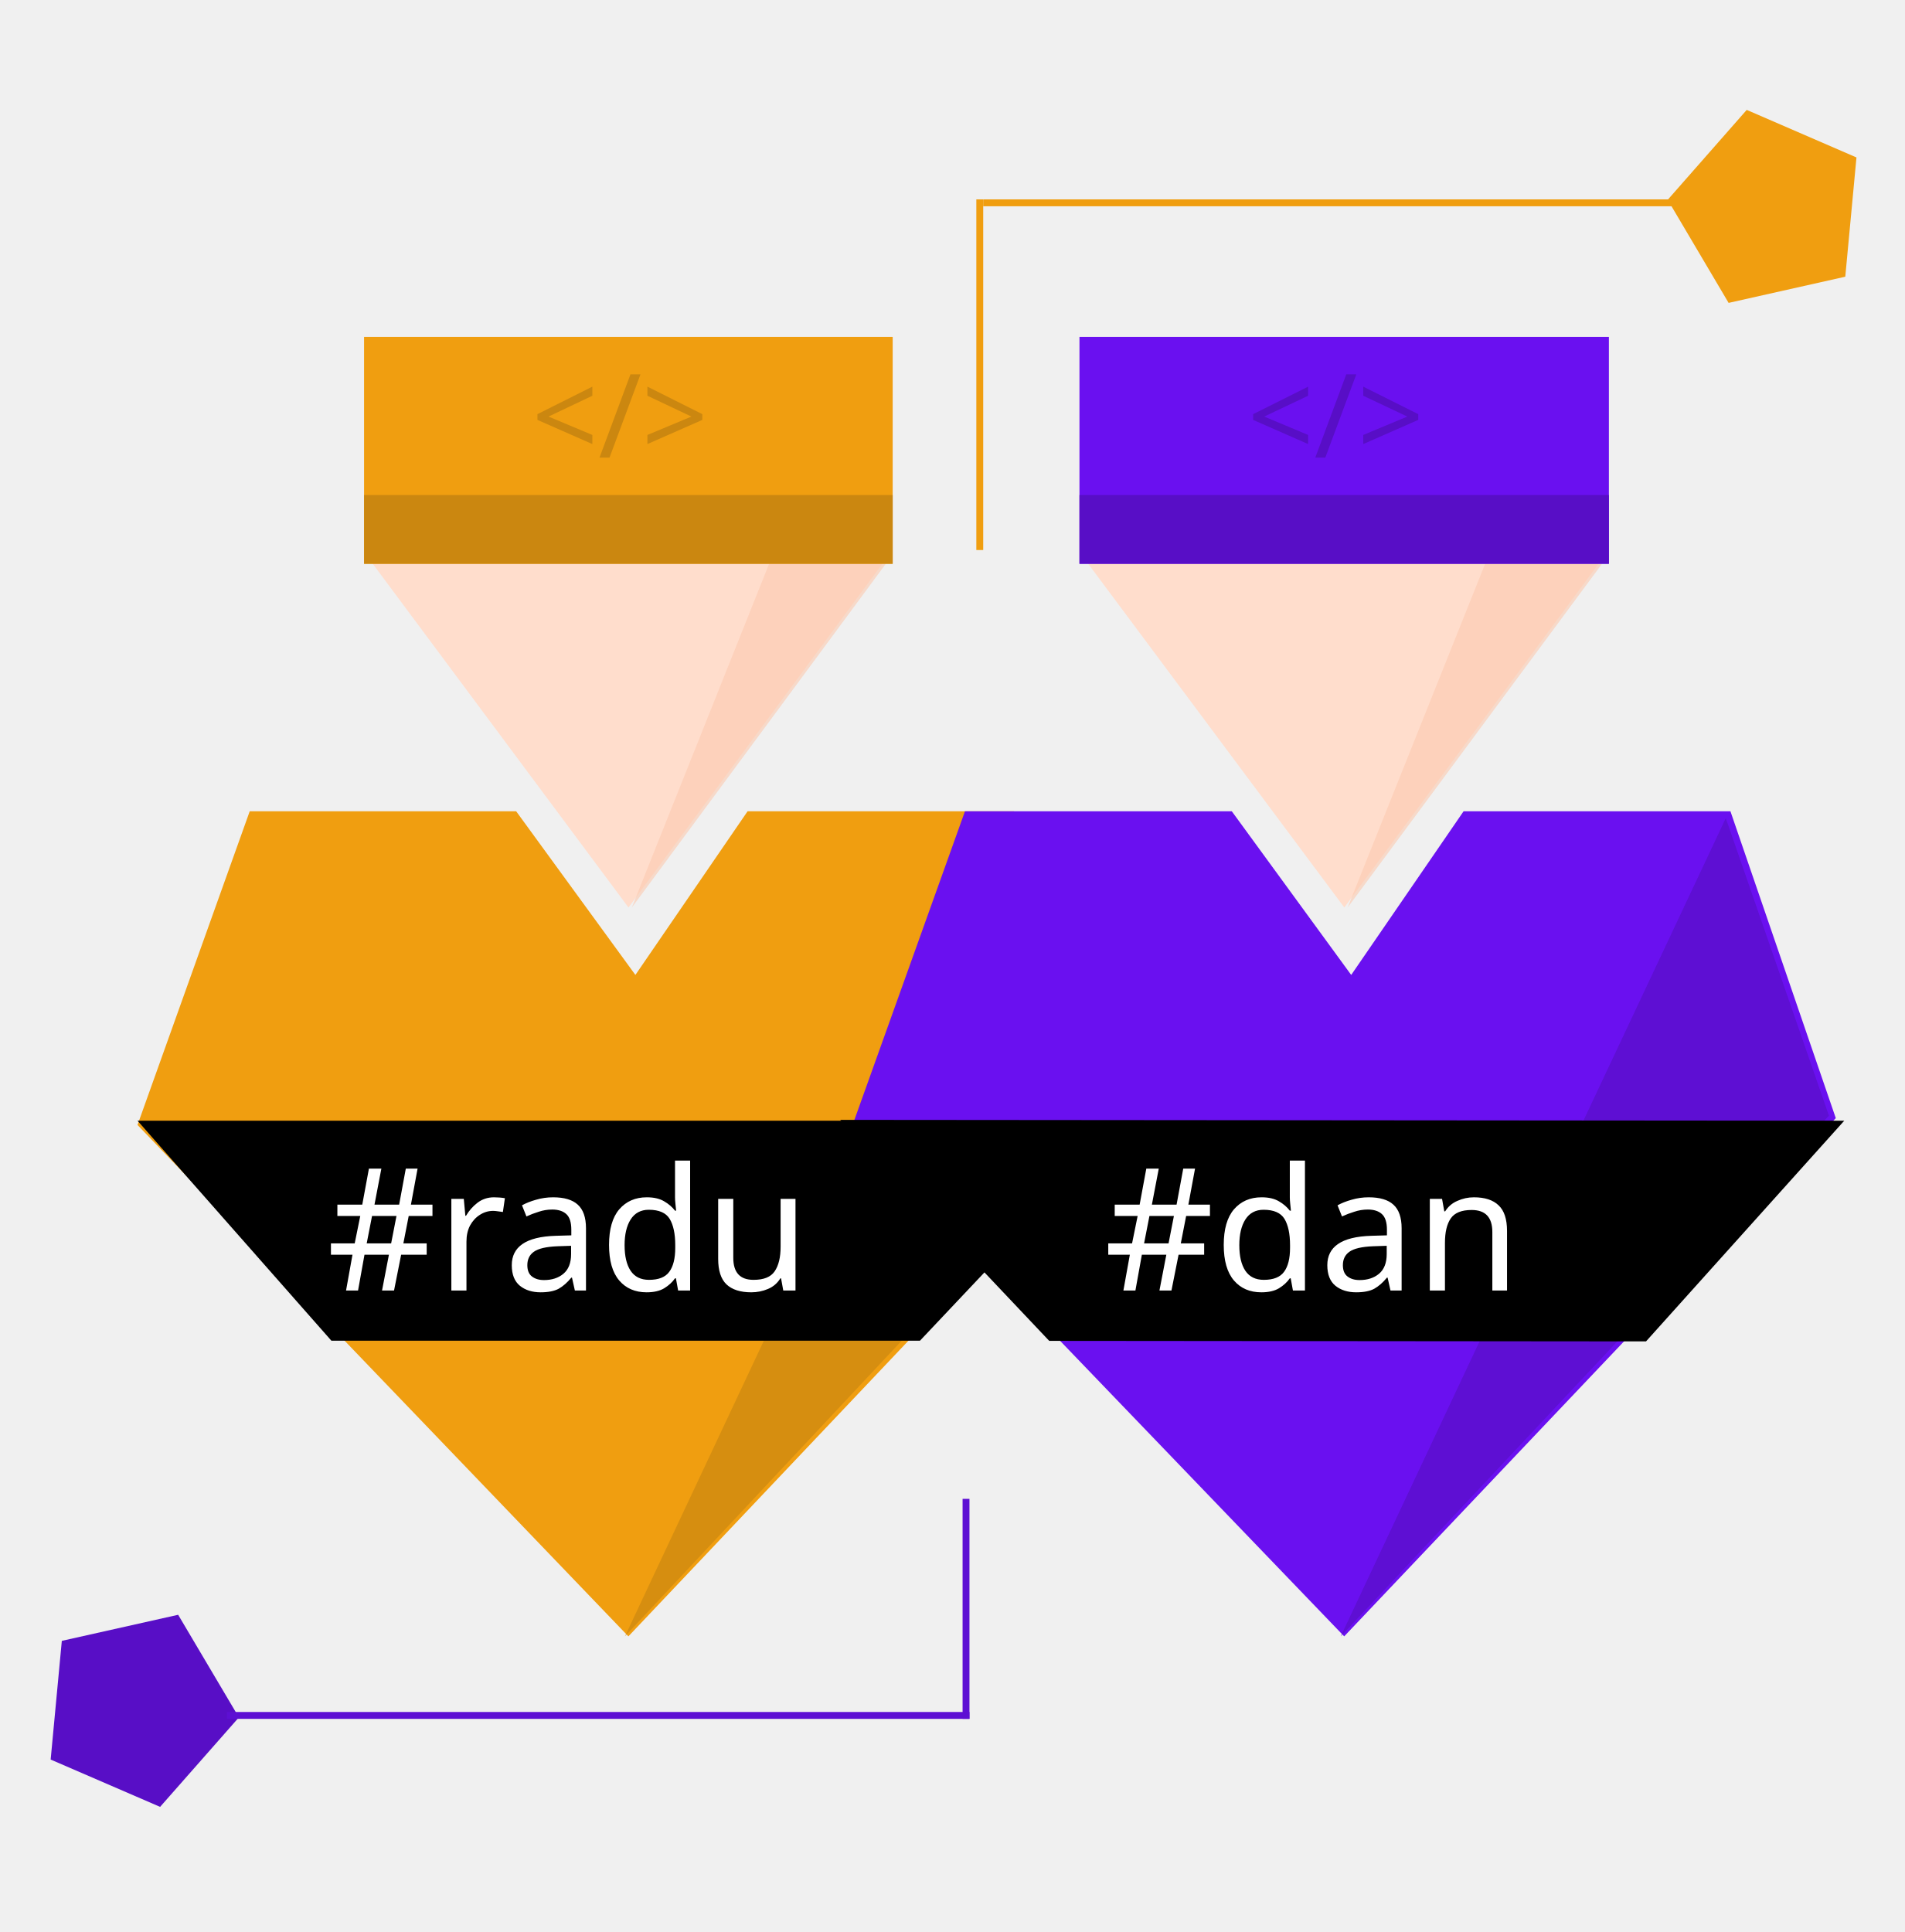
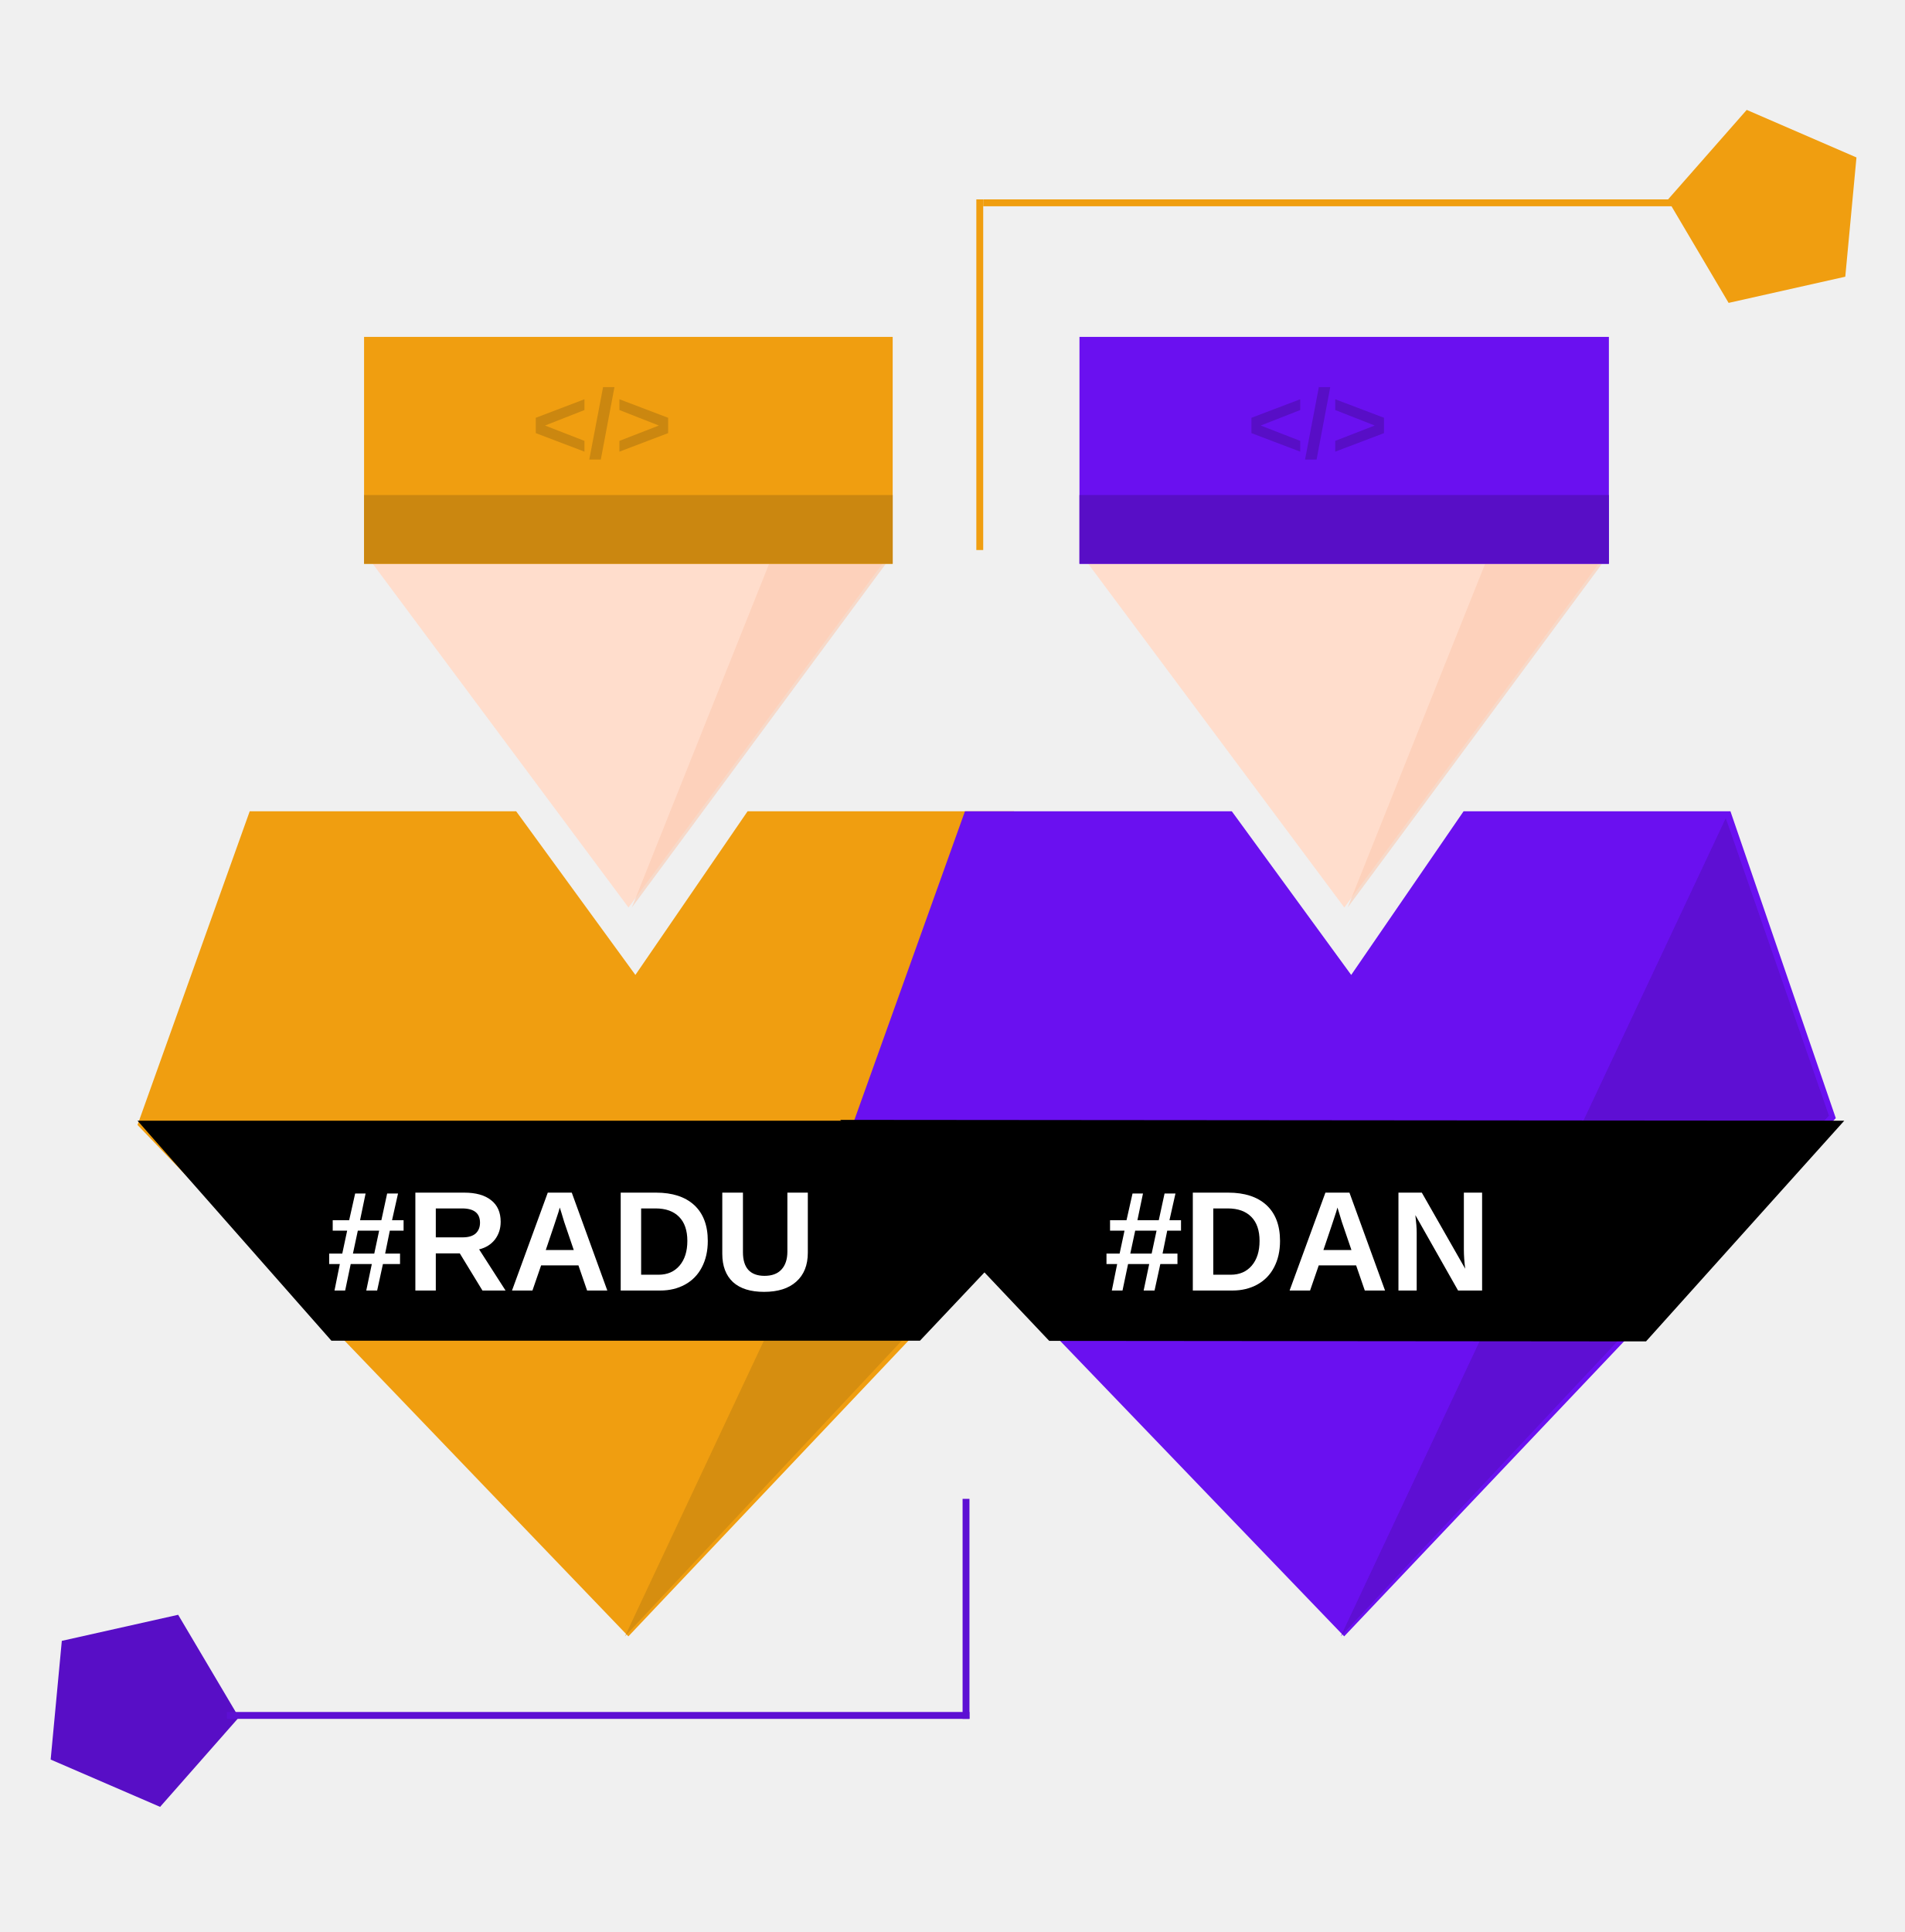
<svg xmlns="http://www.w3.org/2000/svg" id="radu" width="277" height="281" viewBox="0 0 277 281">
  <defs>
    <style>
      .cls-1, .cls-16 {
        fill: #f09e10;
      }

      .cls-1, .cls-10, .cls-14, .cls-2, .cls-3, .cls-4, .cls-5, .cls-6, .cls-9 {
        fill-rule: evenodd;
      }

      .cls-2, .cls-5, .cls-8 {
        fill: #cb8710;
      }

      .cls-10, .cls-2 {
        opacity: 0.7;
      }

      .cls-3 {
        fill: #fdc;
      }

      .cls-4 {
        fill: #fcc9af;
        opacity: 0.6;
      }

      .cls-13, .cls-7, .cls-8 {
-         font-size: 12px;
-         font-family: Pixel;
+         font-size: 10px;
+         font-family: Arial;
+         font-weight: bold;
      }

      .cls-7 {
        fill: #fff;
      }

      .cls-11, .cls-9 {
        fill: #6a10f0;
      }

      .cls-10, .cls-12, .cls-13, .cls-14 {
        fill: #580ec6;
      }

      .cls-15 {
        fill: #5d0fd3;
      }
    </style>
  </defs>
  <path class="cls-1" d="M20,163.62L36.318,118H75.074l17.338,23.8L108.729,118h38.756l15.3,44.628L91.392,238Z" />
  <path class="cls-2" d="M90.892,238l55.915-119,14.978,43.273Z" />
  <path id="Polygon_1" data-name="Polygon 1" class="cls-3" d="M128.953,81.168L91.409,131.991l-37.8-50.8Z" />
  <path class="cls-4" d="M91.891,132L111.86,82h16.975Z" />
  <path class="cls-1" d="M52.95,49h76.883V82H52.95V49Z" />
  <path id="Rectangle_1_copy" data-name="Rectangle 1 copy" class="cls-5" d="M52.95,72h76.883V82H52.95V72Z" />
  <path class="cls-6" d="M48.2,195L20,163H164.01L133.8,195H48.2Z" />
-   <text id="_radu" data-name="#radu" class="cls-7" transform="translate(47.518 187.701) scale(2.068 2.071)">#radu</text>
+   <text id="_radu" data-name="#radu" class="cls-7" transform="translate(47.518 187.701) scale(2.068 2.071)">#RADU</text>
  <text id="_" data-name="&lt;/&gt;" class="cls-8" transform="translate(77.328 66.553) scale(1.412 1.414)">&lt;/&gt;</text>
  <path class="cls-9" d="M124,163.62L140.343,118h38.814l17.364,23.8L212.864,118h38.815L267,162.628,195.5,238Z" />
  <path class="cls-10" d="M195,238l56-119,15,43.273Z" />
  <path id="Polygon_1-2" data-name="Polygon 1" class="cls-3" d="M233.118,81.168l-37.6,50.823-37.853-50.8Z" />
  <path class="cls-4" d="M196,132l20-50h17Z" />
  <rect class="cls-11" x="157" y="49" width="77" height="33" />
  <rect id="Rectangle_1_copy-2" data-name="Rectangle 1 copy" class="cls-12" x="157" y="72" width="77" height="10" />
  <path class="cls-6" d="M152.6,195.023L122.2,162.88,268.233,163,239.4,195.1Z" />
-   <text id="_dan" data-name="#dan" class="cls-7" transform="translate(160.573 187.701) scale(2.071)">#dan</text>
+   <text id="_dan" data-name="#dan" class="cls-7" transform="translate(160.573 187.701) scale(2.071)">#DAN</text>
  <text id="_2" data-name="&lt;/&gt;" class="cls-13" transform="translate(181.416 66.553) scale(1.414)">&lt;/&gt;</text>
  <path id="Polygon_2" data-name="Polygon 2" class="cls-14" d="M25.911,234.863l8.835,14.921L23.286,262.8,7.368,255.918l1.623-17.263Z" />
  <rect class="cls-15" x="33" y="249" width="108" height="1" />
  <rect class="cls-15" x="140" y="218" width="1" height="32" />
  <path id="Polygon_2-2" data-name="Polygon 2" class="cls-1" d="M251.412,44.054l-8.86-14.993,11.493-13.076L270.007,22.9,268.38,40.245Z" />
  <rect class="cls-16" x="143" y="29" width="102" height="1" />
  <rect class="cls-16" x="142" y="29" width="1" height="51" />
</svg>
